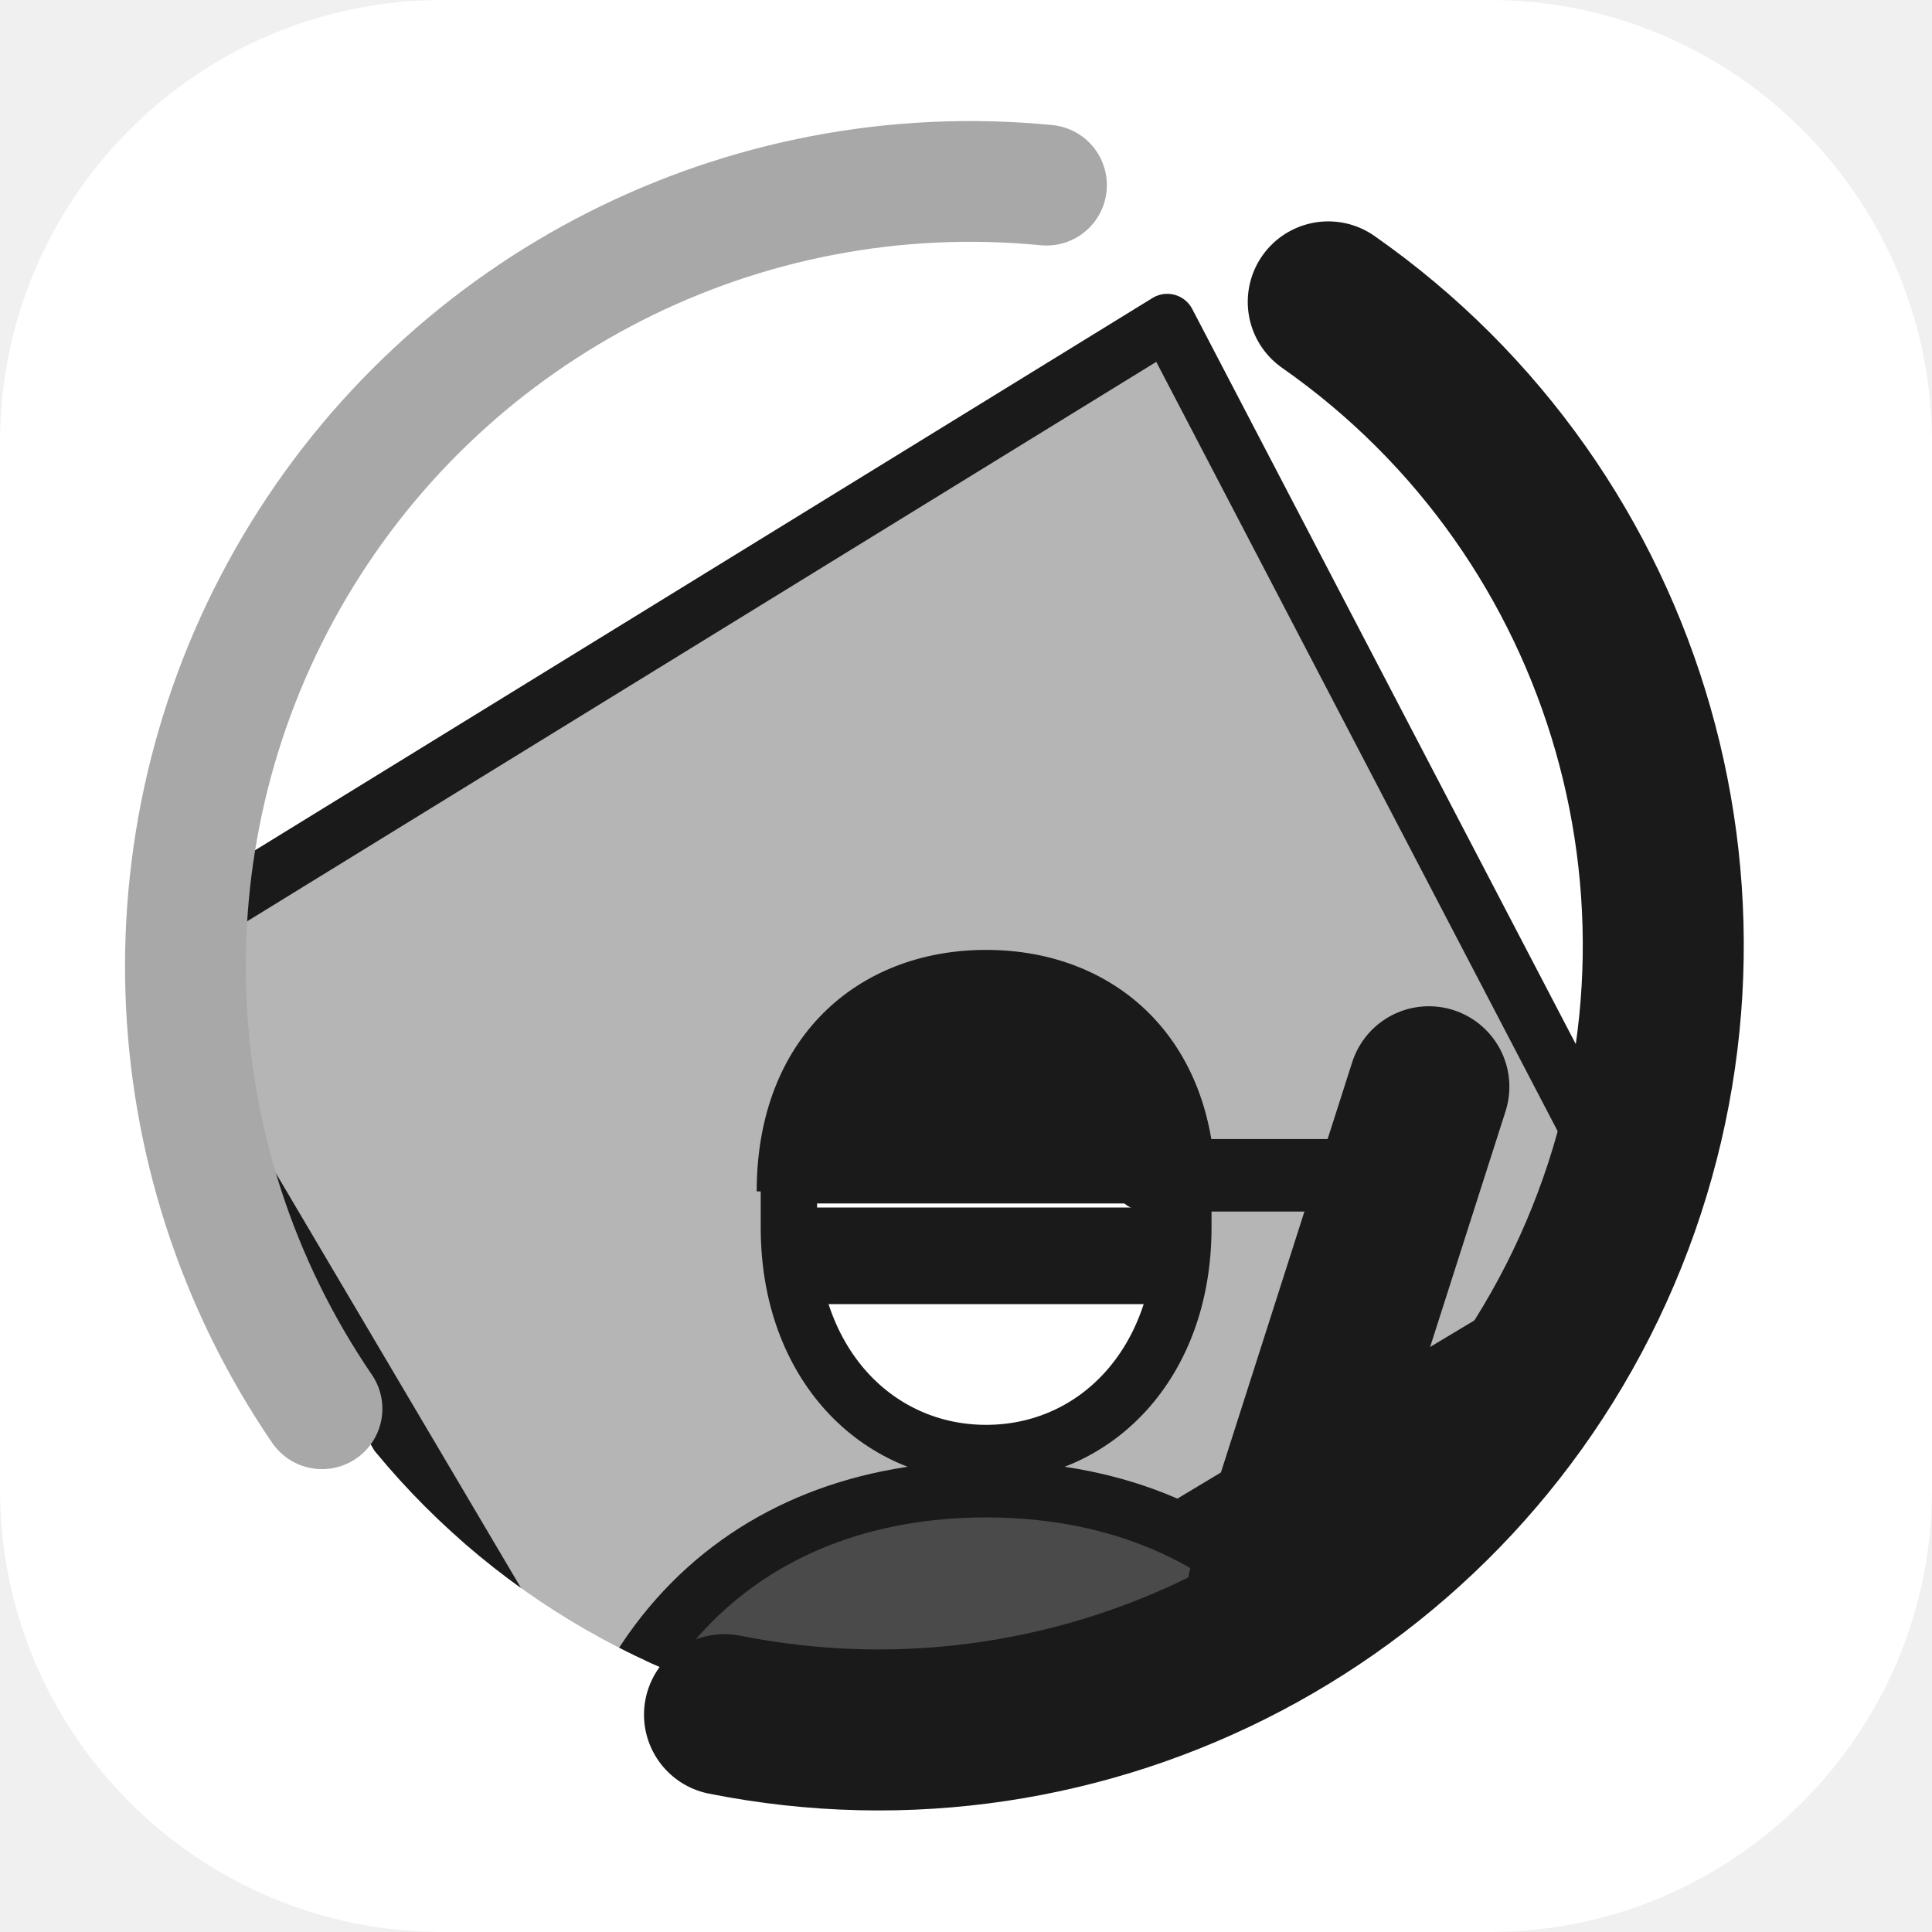
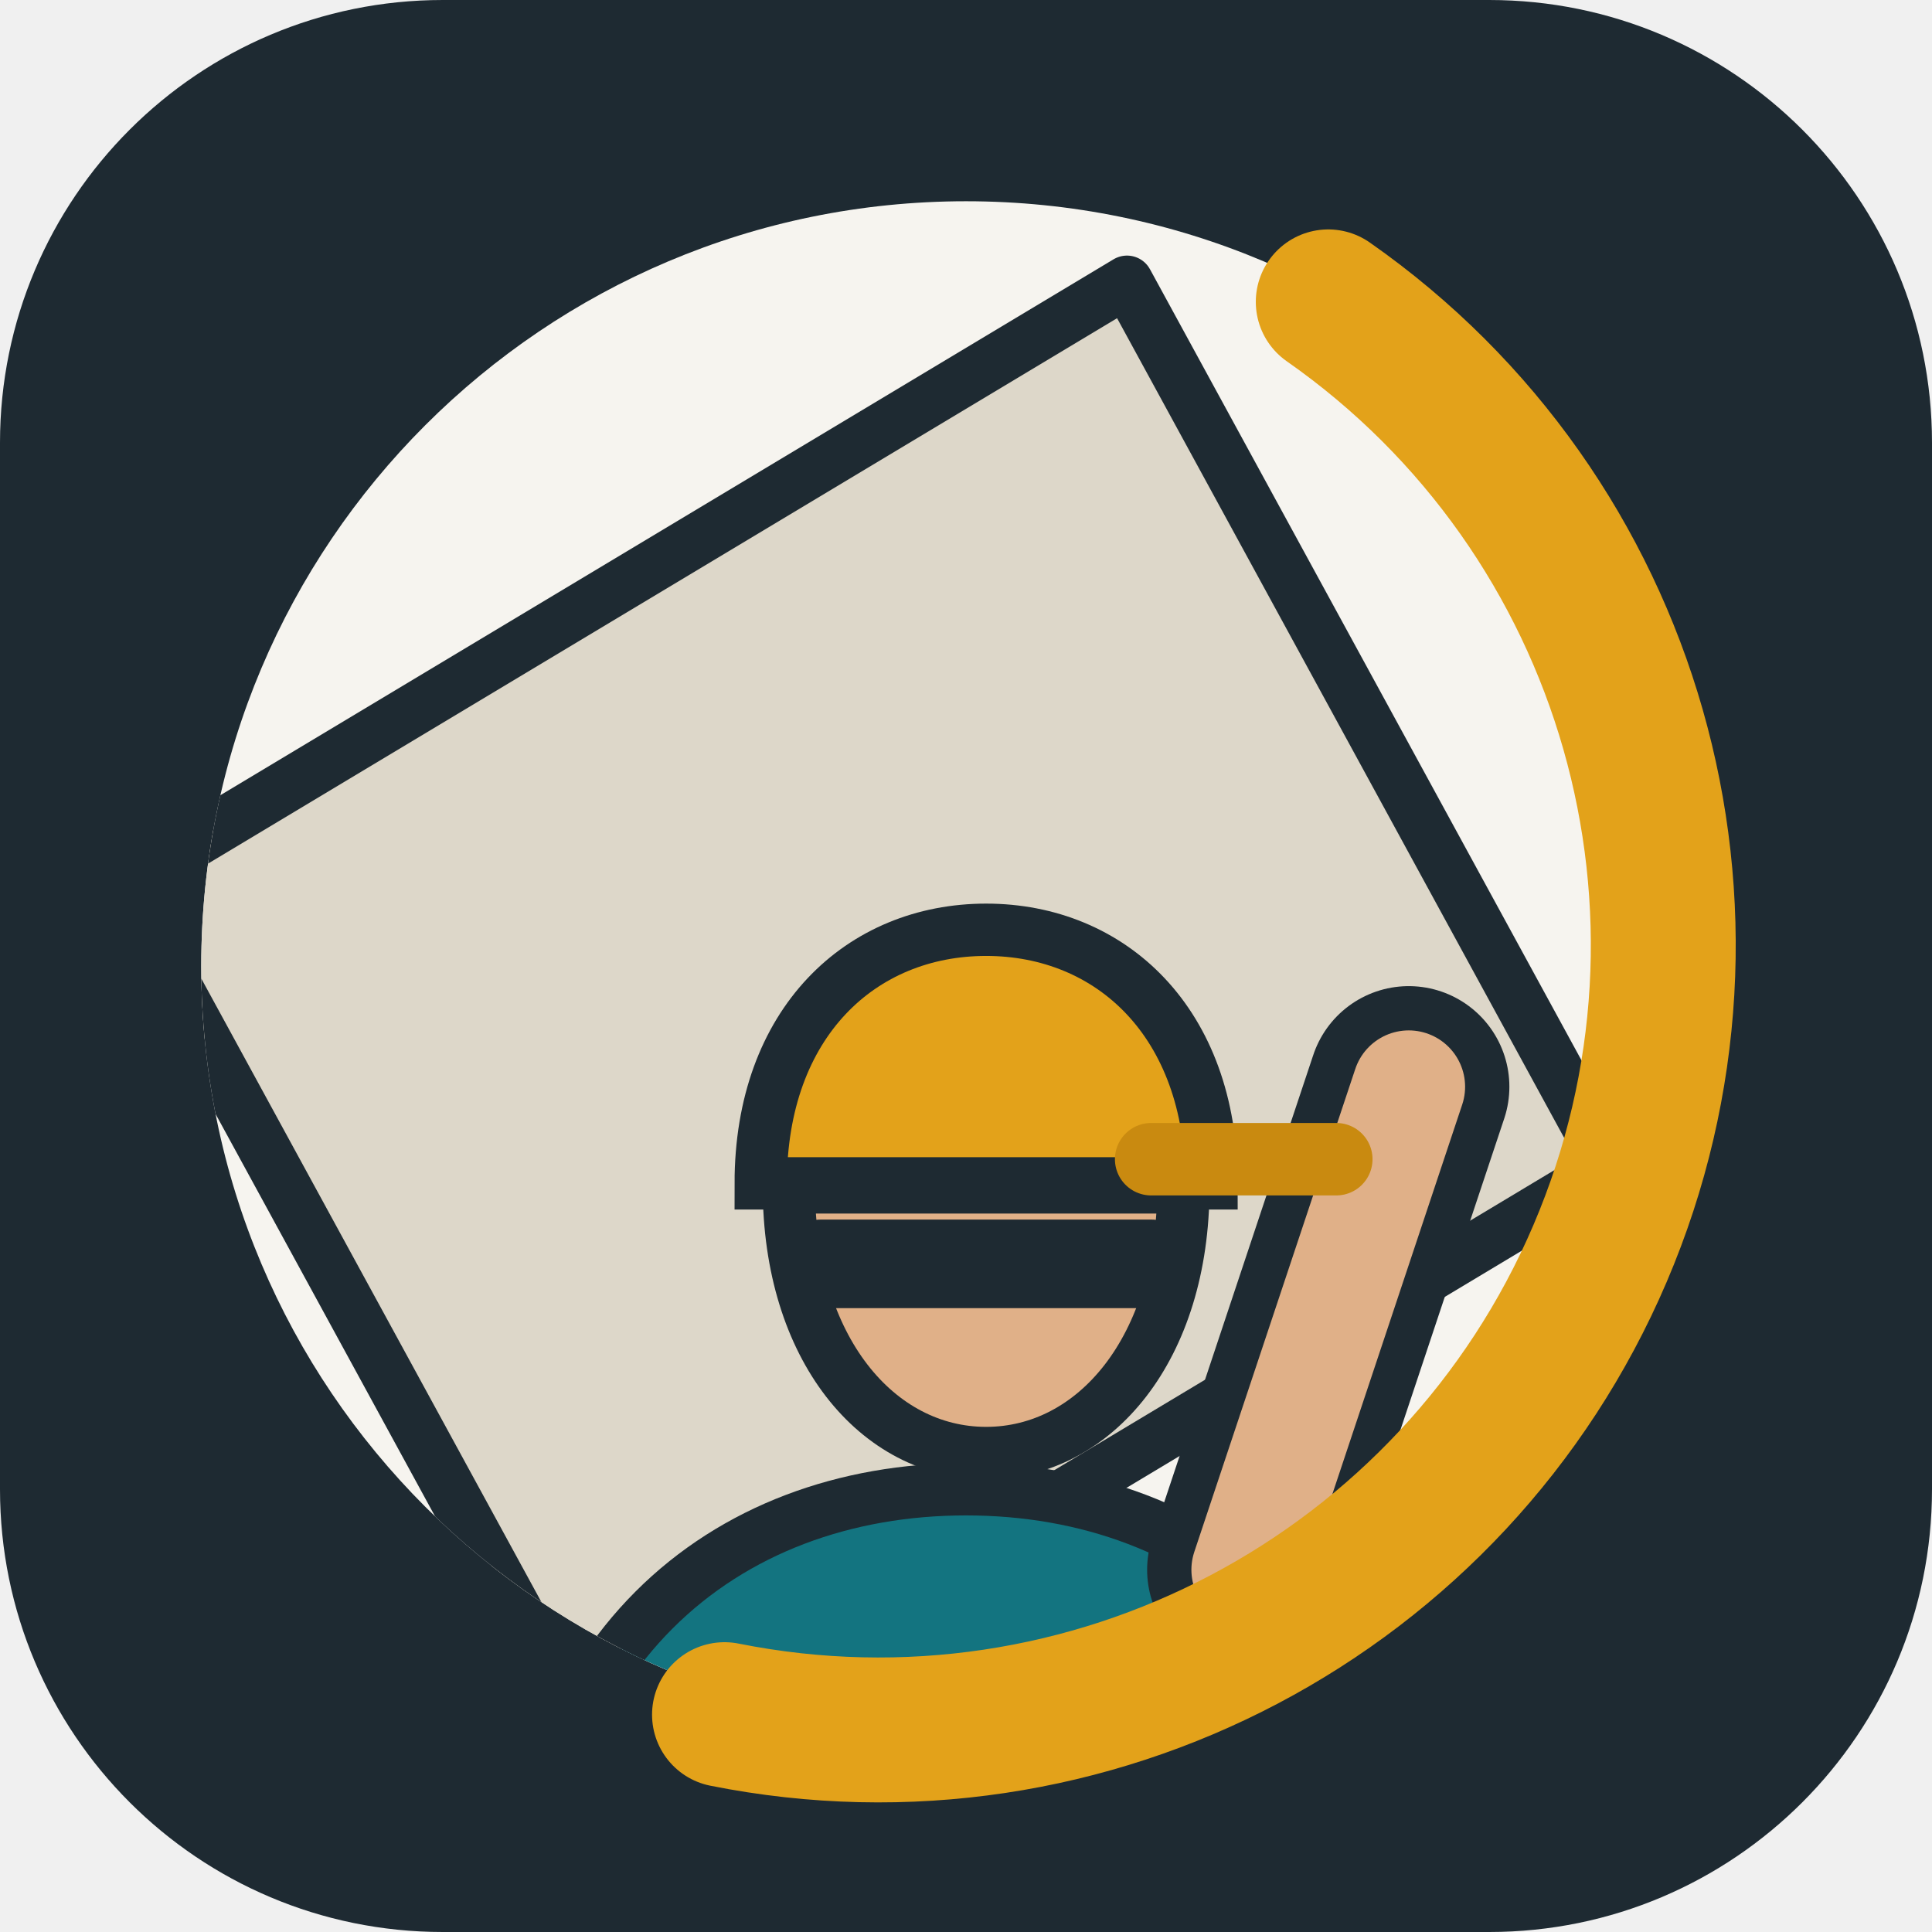
<svg xmlns="http://www.w3.org/2000/svg" viewBox="0 0 48 48" width="48" height="48">
  <defs>
    <clipPath id="c">
      <circle cx="24" cy="24" r="19" />
    </clipPath>
  </defs>
-   <rect width="48" height="48" rx="11" fill="#fff" />
-   <circle cx="24" cy="24" r="19" fill="#fff" />
+   <rect width="48" height="48" rx="11" fill="#1e2a32" />
+   <circle cx="24" cy="24" r="19" fill="#f6f4ef" />
  <g clip-path="url(#c)">
-     <path d="M3 24 29 8 41 31 16 46Z" fill="#b5b5b5" stroke="#1a1a1a" stroke-width="1.4" stroke-linejoin="round" />
-     <path d="M14 49c0-8 4.5-12 10.5-12S35 41 35 49z" fill="#4a4a4a" stroke="#1a1a1a" stroke-width="1.4" />
-     <path d="M31.5 39.5 35.5 27" stroke="#1a1a1a" stroke-width="4" stroke-linecap="round" />
-     <path d="M19.6 30.5c0 3.4 2.2 5.6 4.9 5.6s4.9-2.2 4.9-5.6v-1.3h-9.8z" fill="#fff" stroke="#1a1a1a" stroke-width="1.4" />
-     <path d="M18.8 29.6c0-3.8 2.5-6 5.7-6s5.7 2.2 5.7 6z" fill="#1a1a1a" />
-     <path d="M28.5 29.2h4.5" stroke="#1a1a1a" stroke-width="1.8" stroke-linecap="round" />
-     <path d="M20.2 31.2h8.6" stroke="#1a1a1a" stroke-width="2.4" stroke-linecap="round" />
+     <path d="M3 22 28 7 40 29 15 44Z" fill="#ddd7c9" stroke="#1e2a32" stroke-width="1.3" stroke-linejoin="round" />
+     <path d="M13 49c0-8 5-12 11-12s11 4 11 12z" fill="#137480" stroke="#1e2a32" stroke-width="1.3" />
+     <path d="M31 39 35 27" stroke="#1e2a32" stroke-width="5" stroke-linecap="round" />
+     <path d="M31 39 35 27" stroke="#e0b088" stroke-width="2.8" stroke-linecap="round" />
+     <path d="M19.6 29.5c0 4 2.2 6.6 4.9 6.6s4.9-2.6 4.9-6.6z" fill="#e0b088" stroke="#1e2a32" stroke-width="1.3" />
+     <path d="M18.9 29.4c0-4 2.5-6.3 5.6-6.3s5.6 2.3 5.6 6.3z" fill="#e3a21a" stroke="#1e2a32" stroke-width="1.3" />
+     <path d="M28.6 28.8h4.6" stroke="#c98a10" stroke-width="1.8" stroke-linecap="round" />
+     <path d="M20.4 31.4h8.2" stroke="#1e2a32" stroke-width="2.2" stroke-linecap="round" />
  </g>
-   <path d="M33 7.5A19.5 19.5 0 0 1 18 42.6" fill="none" stroke="#1a1a1a" stroke-width="4" stroke-linecap="round" />
-   <path d="M8 35A19.5 19.5 0 0 1 26 4.6" fill="none" stroke="#a8a8a8" stroke-width="3" stroke-linecap="round" />
+   <path d="M33 7.5A19.5 19.5 0 0 1 18 42.6" fill="none" stroke="#e3a21a" stroke-width="3.6" stroke-linecap="round" />
</svg>
